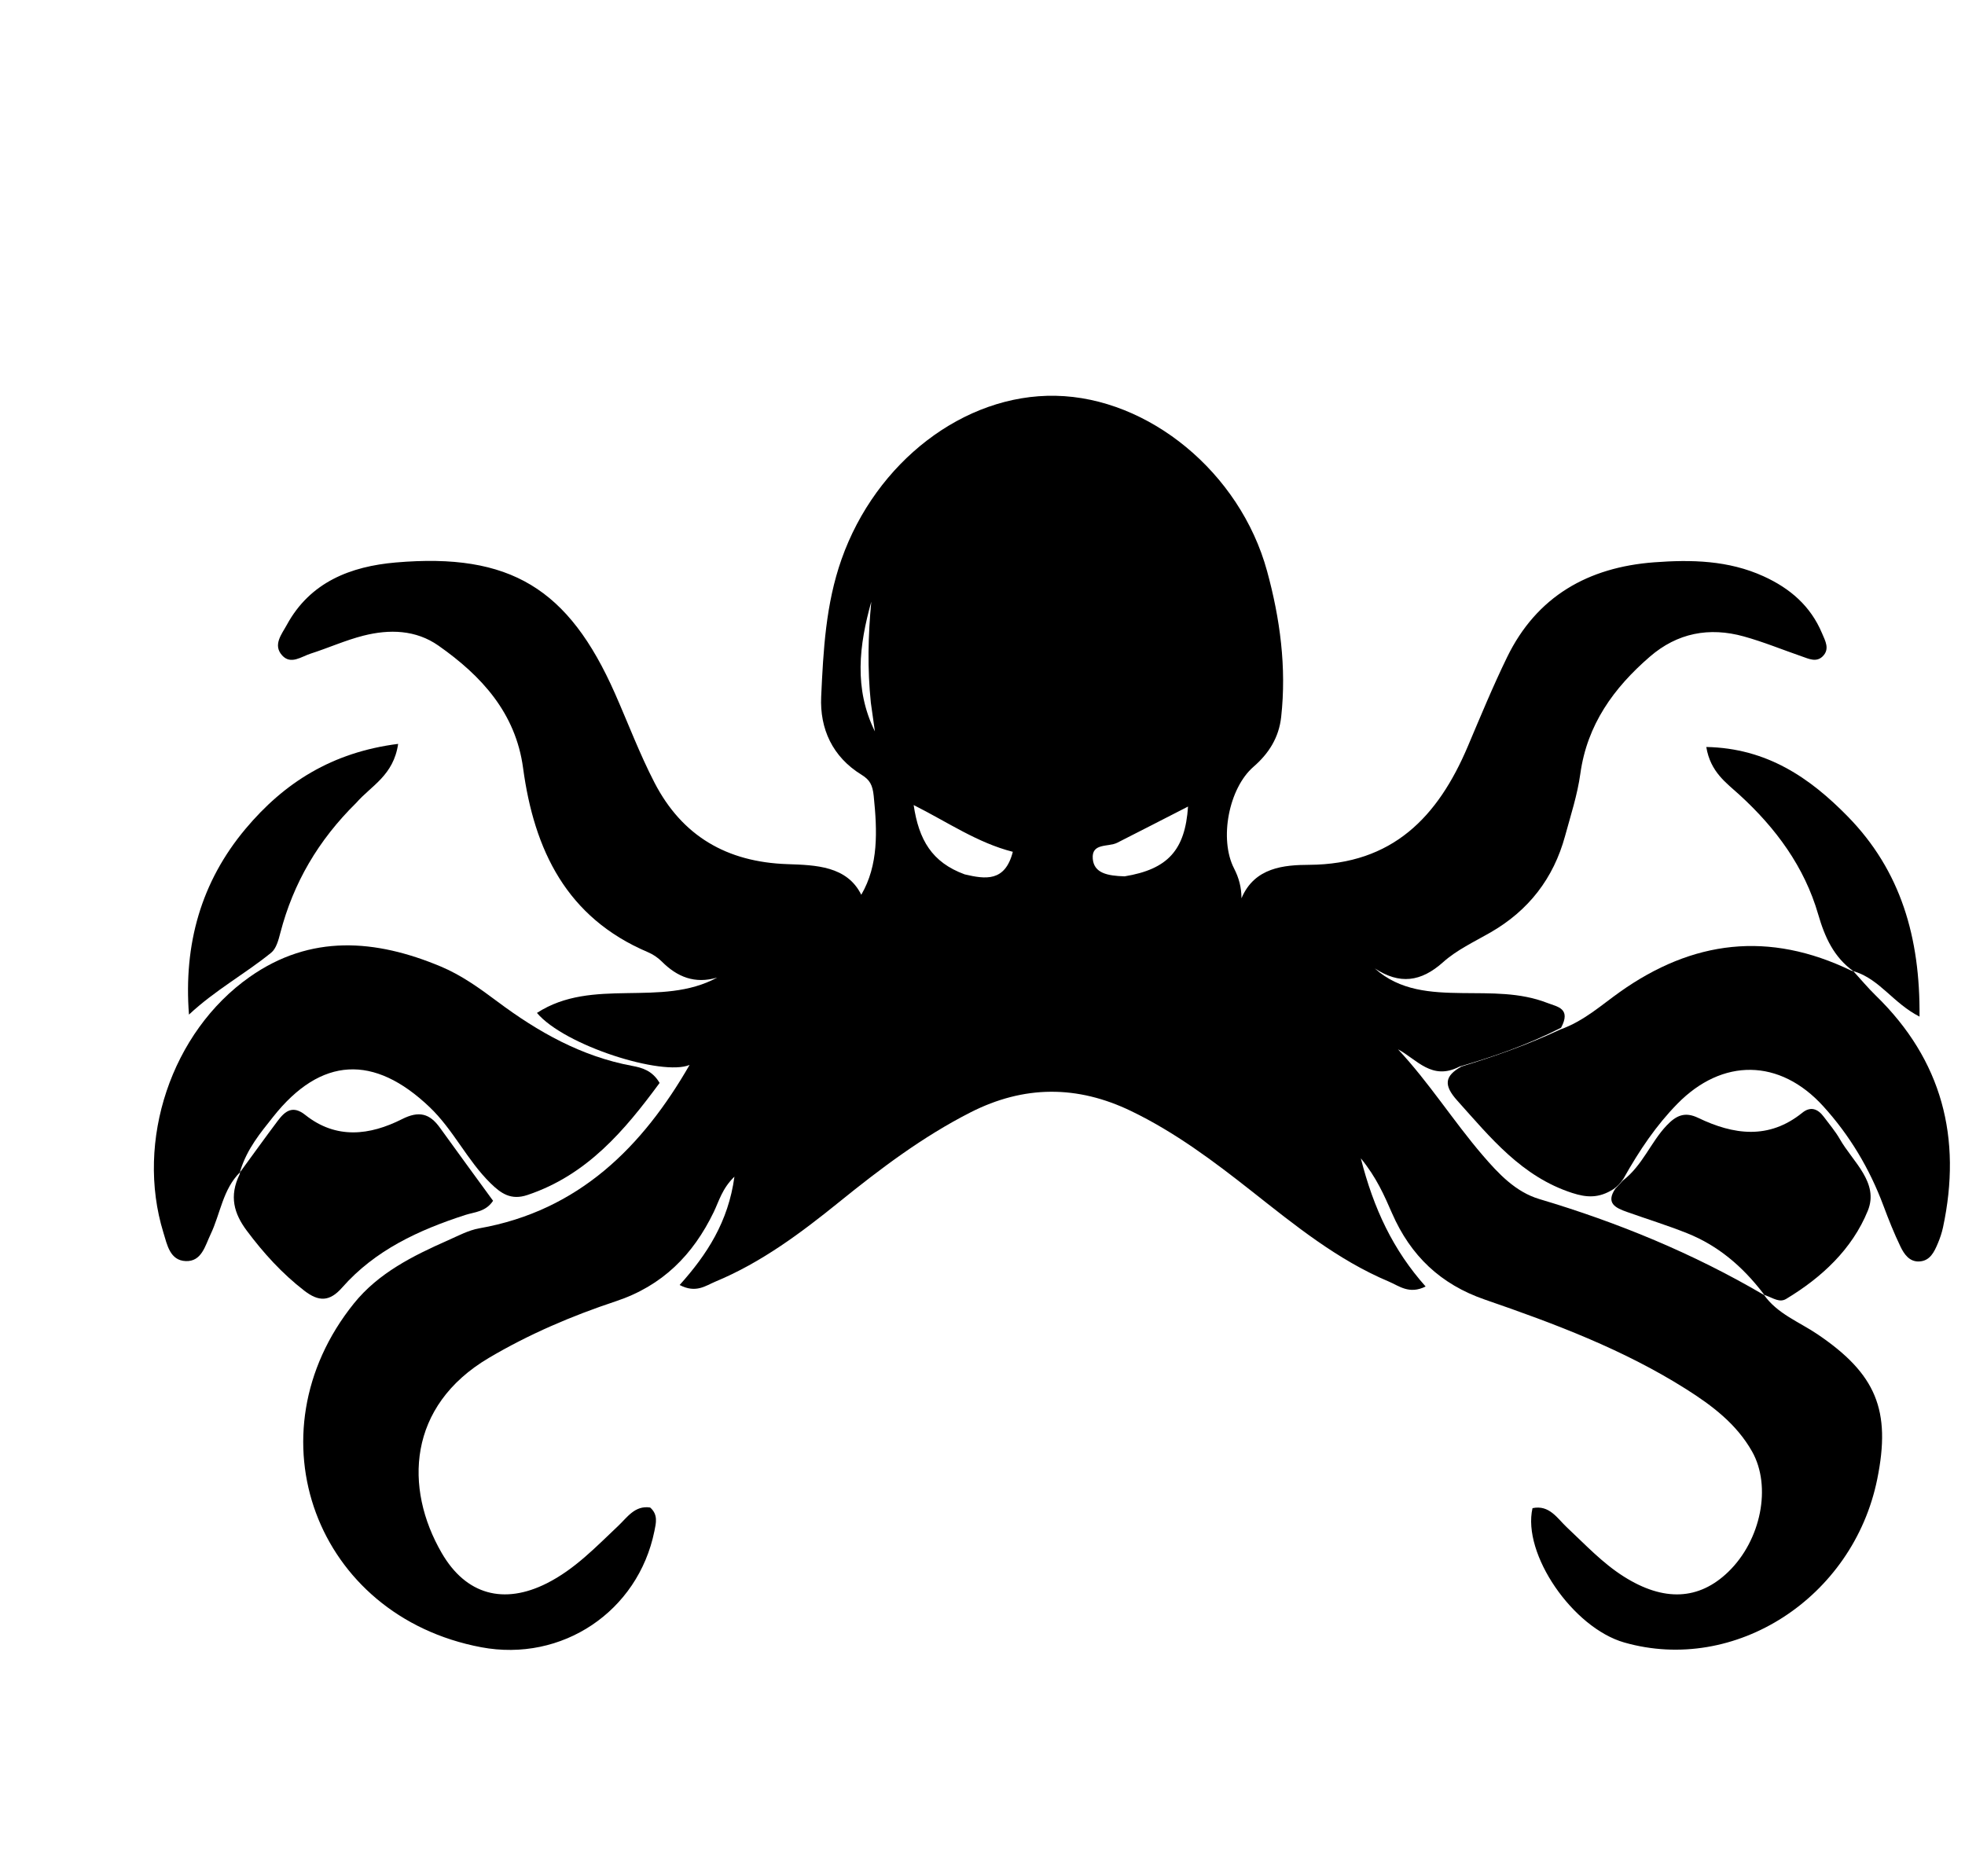
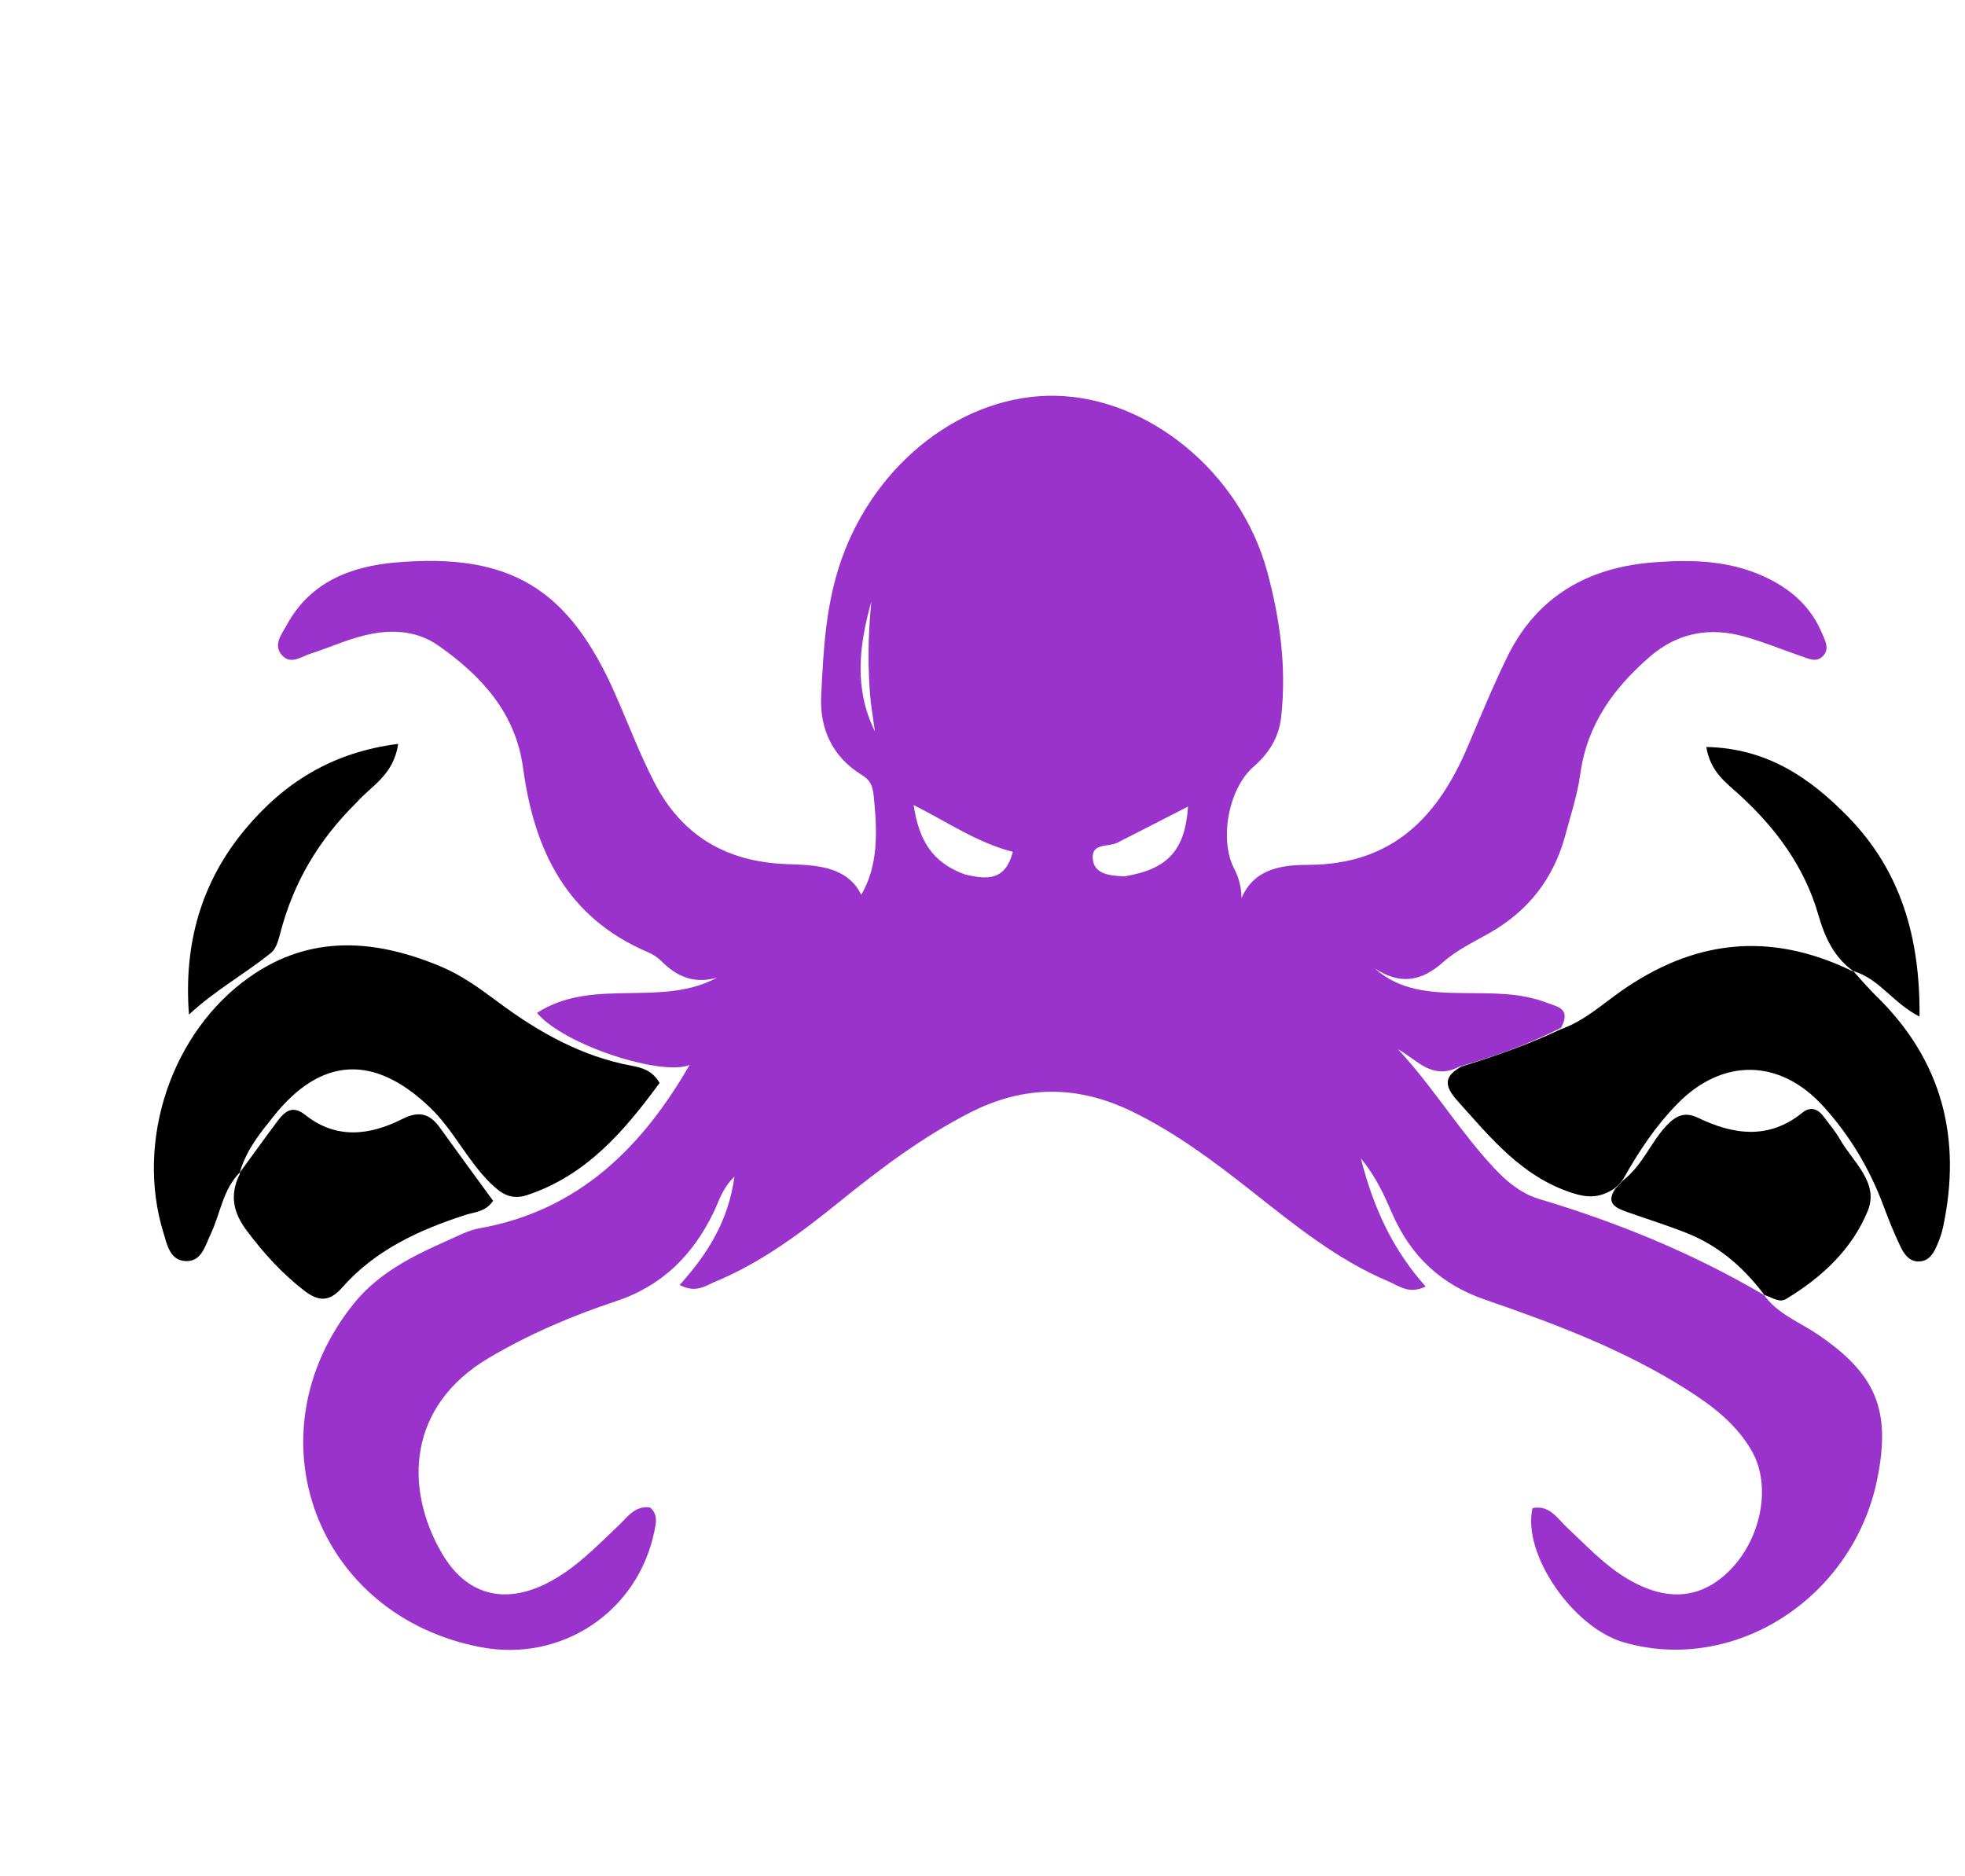
<svg xmlns="http://www.w3.org/2000/svg" version="1.1" id="Layer_1" x="0px" y="0px" width="100%" viewBox="0 0 352 336" enable-background="new 0 0 352 336" xml:space="preserve">
-   <path fill="#000000" opacity="1" stroke="none" d=" M315.985,231.972   C318.392,235.386 322.284,236.809 325.566,239.028   C336.064,246.125 338.799,252.626 336.274,265.016   C331.942,286.281 310.798,299.923 290.958,294.255   C281.734,291.62 272.652,278.383 274.526,270.19   C277.553,269.55 278.966,272.023 280.682,273.628   C283.968,276.701 287.034,280.009 290.871,282.438   C298.036,286.974 304.341,286.686 309.603,281.593   C315.458,275.926 317.392,266.302 313.862,260.046   C311.072,255.099 306.69,251.799 302.001,248.836   C290.783,241.748 278.447,237.118 266.007,232.832   C258.027,230.082 252.691,224.95 249.376,217.386   C247.983,214.206 246.617,210.998 243.772,207.516   C246.064,216.544 249.555,223.946 255.38,230.481   C252.43,231.95 250.607,230.361 248.77,229.588   C239.593,225.724 231.954,219.499 224.229,213.408   C217.42,208.04 210.498,202.849 202.631,199.05   C192.965,194.383 183.422,194.413 173.837,199.291   C165.312,203.629 157.742,209.342 150.351,215.322   C143.466,220.891 136.4,226.176 128.152,229.604   C126.4,230.332 124.678,231.746 121.747,230.211   C126.63,224.775 130.47,218.878 131.562,210.802   C129.355,212.931 128.806,215.174 127.856,217.139   C124.141,224.819 118.682,230.346 110.317,233.125   C102.427,235.746 94.76,239.016 87.545,243.288   C73.022,251.886 72.36,266.58 79.143,278.249   C83.5,285.744 90.269,287.514 97.941,283.658   C102.963,281.134 106.742,277.142 110.74,273.369   C112.356,271.845 113.721,269.663 116.463,270.075   C117.92,271.34 117.517,272.871 117.226,274.305   C114.302,288.709 100.666,297.835 86.192,295.105   C56.567,289.518 44.49,257.021 63.395,233.517   C67.783,228.062 73.974,224.978 80.26,222.201   C82.086,221.394 83.918,220.4 85.848,220.059   C103.764,216.898 115.147,205.354 123.528,190.784   C118.663,192.848 101.123,187.324 96.186,181.466   C106.191,174.982 118.41,180.607 128.482,175.129   C124.476,176.323 121.304,175.025 118.544,172.254   C117.853,171.559 116.969,170.968 116.065,170.585   C101.494,164.399 95.686,152.303 93.703,137.593   C92.372,127.723 86.255,121.078 78.546,115.668   C74.485,112.817 69.746,112.701 65.091,113.883   C61.879,114.699 58.816,116.084 55.649,117.097   C53.989,117.627 52.102,119.131 50.547,117.424   C48.829,115.54 50.473,113.615 51.377,111.953   C55.564,104.251 62.856,101.463 70.895,100.77   C91.383,99.002 101.849,105.42 110.162,124.236   C112.516,129.565 114.571,135.045 117.241,140.209   C122.185,149.767 130.177,154.443 141.045,154.812   C146.12,154.984 151.73,155.136 154.284,160.299   C157.381,155 157.159,148.893 156.513,142.604   C156.31,140.624 155.827,139.721 154.309,138.785   C149.13,135.591 146.836,130.573 147.102,124.802   C147.484,116.522 147.919,108.221 150.741,100.216   C156.886,82.787 172.672,70.579 189.105,70.906   C205.763,71.237 222.132,84.615 226.973,102.299   C229.303,110.813 230.486,119.552 229.502,128.45   C229.094,132.15 227.279,135 224.532,137.382   C220.128,141.202 218.352,150.311 221.067,155.591   C221.932,157.274 222.392,158.979 222.392,160.936   C224.72,155.356 230.104,154.96 234.505,154.936   C249.463,154.853 257.576,146.353 262.923,133.745   C265.198,128.38 267.42,122.983 269.968,117.746   C275.287,106.815 284.519,101.624 296.313,100.739   C302.971,100.239 309.617,100.374 315.92,103.245   C320.673,105.409 324.338,108.57 326.386,113.44   C326.959,114.803 327.839,116.281 326.494,117.598   C325.357,118.711 323.99,118.017 322.741,117.586   C319.281,116.391 315.88,114.988 312.36,114.014   C306.183,112.305 300.474,113.383 295.542,117.648   C289.066,123.249 284.309,129.816 283.092,138.625   C282.572,142.393 281.365,146.074 280.361,149.765   C278.292,157.369 273.824,163.132 266.969,167.068   C264.082,168.726 260.96,170.18 258.519,172.367   C254.517,175.951 250.695,176.396 246.27,173.489   C250.749,177.535 256.367,177.84 261.924,177.91   C267.102,177.975 272.273,177.759 277.201,179.686   C278.939,180.365 281.505,180.634 279.642,184.125   C273.605,187.191 267.747,189.245 261.439,191.087   C256.5,193.659 253.819,189.797 250.428,187.985   C256.01,193.955 260.332,200.837 265.595,206.969   C268.44,210.284 271.506,213.551 275.755,214.816   C289.856,219.014 303.344,224.569 316.022,232.015   C316.009,232.001 315.985,231.972 315.985,231.972  M201.462,156.999   C209.203,155.727 212.3,152.298 212.818,144.496   C208.613,146.648 204.379,148.832 200.128,150.983   C198.53,151.791 195.504,150.955 195.753,153.859   C195.974,156.439 198.398,156.908 201.462,156.999  M172.813,156.647   C176.496,157.505 180.041,158.054 181.431,152.604   C175.091,150.987 169.869,147.35 163.667,144.225   C164.596,150.447 166.912,154.487 172.813,156.647  M155.998,125.891   C155.375,119.85 155.5,113.819 156.078,107.798   C153.897,115.58 152.933,123.351 156.725,131.036   C156.517,129.594 156.308,128.152 155.998,125.891  z" />
+   <path fill="#9933CC" opacity="1" stroke="none" d=" M315.985,231.972   C318.392,235.386 322.284,236.809 325.566,239.028   C336.064,246.125 338.799,252.626 336.274,265.016   C331.942,286.281 310.798,299.923 290.958,294.255   C281.734,291.62 272.652,278.383 274.526,270.19   C277.553,269.55 278.966,272.023 280.682,273.628   C283.968,276.701 287.034,280.009 290.871,282.438   C298.036,286.974 304.341,286.686 309.603,281.593   C315.458,275.926 317.392,266.302 313.862,260.046   C311.072,255.099 306.69,251.799 302.001,248.836   C290.783,241.748 278.447,237.118 266.007,232.832   C258.027,230.082 252.691,224.95 249.376,217.386   C247.983,214.206 246.617,210.998 243.772,207.516   C246.064,216.544 249.555,223.946 255.38,230.481   C252.43,231.95 250.607,230.361 248.77,229.588   C239.593,225.724 231.954,219.499 224.229,213.408   C217.42,208.04 210.498,202.849 202.631,199.05   C192.965,194.383 183.422,194.413 173.837,199.291   C165.312,203.629 157.742,209.342 150.351,215.322   C143.466,220.891 136.4,226.176 128.152,229.604   C126.4,230.332 124.678,231.746 121.747,230.211   C126.63,224.775 130.47,218.878 131.562,210.802   C129.355,212.931 128.806,215.174 127.856,217.139   C124.141,224.819 118.682,230.346 110.317,233.125   C102.427,235.746 94.76,239.016 87.545,243.288   C73.022,251.886 72.36,266.58 79.143,278.249   C83.5,285.744 90.269,287.514 97.941,283.658   C102.963,281.134 106.742,277.142 110.74,273.369   C112.356,271.845 113.721,269.663 116.463,270.075   C117.92,271.34 117.517,272.871 117.226,274.305   C114.302,288.709 100.666,297.835 86.192,295.105   C56.567,289.518 44.49,257.021 63.395,233.517   C67.783,228.062 73.974,224.978 80.26,222.201   C82.086,221.394 83.918,220.4 85.848,220.059   C103.764,216.898 115.147,205.354 123.528,190.784   C118.663,192.848 101.123,187.324 96.186,181.466   C106.191,174.982 118.41,180.607 128.482,175.129   C124.476,176.323 121.304,175.025 118.544,172.254   C117.853,171.559 116.969,170.968 116.065,170.585   C101.494,164.399 95.686,152.303 93.703,137.593   C92.372,127.723 86.255,121.078 78.546,115.668   C74.485,112.817 69.746,112.701 65.091,113.883   C61.879,114.699 58.816,116.084 55.649,117.097   C53.989,117.627 52.102,119.131 50.547,117.424   C48.829,115.54 50.473,113.615 51.377,111.953   C55.564,104.251 62.856,101.463 70.895,100.77   C91.383,99.002 101.849,105.42 110.162,124.236   C112.516,129.565 114.571,135.045 117.241,140.209   C122.185,149.767 130.177,154.443 141.045,154.812   C146.12,154.984 151.73,155.136 154.284,160.299   C157.381,155 157.159,148.893 156.513,142.604   C156.31,140.624 155.827,139.721 154.309,138.785   C149.13,135.591 146.836,130.573 147.102,124.802   C147.484,116.522 147.919,108.221 150.741,100.216   C156.886,82.787 172.672,70.579 189.105,70.906   C205.763,71.237 222.132,84.615 226.973,102.299   C229.303,110.813 230.486,119.552 229.502,128.45   C229.094,132.15 227.279,135 224.532,137.382   C220.128,141.202 218.352,150.311 221.067,155.591   C221.932,157.274 222.392,158.979 222.392,160.936   C224.72,155.356 230.104,154.96 234.505,154.936   C249.463,154.853 257.576,146.353 262.923,133.745   C265.198,128.38 267.42,122.983 269.968,117.746   C275.287,106.815 284.519,101.624 296.313,100.739   C302.971,100.239 309.617,100.374 315.92,103.245   C320.673,105.409 324.338,108.57 326.386,113.44   C326.959,114.803 327.839,116.281 326.494,117.598   C325.357,118.711 323.99,118.017 322.741,117.586   C319.281,116.391 315.88,114.988 312.36,114.014   C306.183,112.305 300.474,113.383 295.542,117.648   C289.066,123.249 284.309,129.816 283.092,138.625   C282.572,142.393 281.365,146.074 280.361,149.765   C278.292,157.369 273.824,163.132 266.969,167.068   C264.082,168.726 260.96,170.18 258.519,172.367   C254.517,175.951 250.695,176.396 246.27,173.489   C250.749,177.535 256.367,177.84 261.924,177.91   C267.102,177.975 272.273,177.759 277.201,179.686   C278.939,180.365 281.505,180.634 279.642,184.125   C273.605,187.191 267.747,189.245 261.439,191.087   C256.5,193.659 253.819,189.797 250.428,187.985   C256.01,193.955 260.332,200.837 265.595,206.969   C268.44,210.284 271.506,213.551 275.755,214.816   C289.856,219.014 303.344,224.569 316.022,232.015   C316.009,232.001 315.985,231.972 315.985,231.972  M201.462,156.999   C209.203,155.727 212.3,152.298 212.818,144.496   C208.613,146.648 204.379,148.832 200.128,150.983   C198.53,151.791 195.504,150.955 195.753,153.859   C195.974,156.439 198.398,156.908 201.462,156.999  M172.813,156.647   C176.496,157.505 180.041,158.054 181.431,152.604   C175.091,150.987 169.869,147.35 163.667,144.225   C164.596,150.447 166.912,154.487 172.813,156.647  M155.998,125.891   C155.375,119.85 155.5,113.819 156.078,107.798   C153.897,115.58 152.933,123.351 156.725,131.036   C156.517,129.594 156.308,128.152 155.998,125.891  z" />
  <path fill="#000000" opacity="1" stroke="none" d=" M261.803,191.068   C267.747,189.245 273.605,187.191 279.489,184.441   C283.731,182.932 286.827,180.086 290.186,177.705   C303.184,168.489 316.822,166.719 331.668,173.914   C332.009,173.998 331.984,173.971 331.984,173.971   C333.327,175.438 334.6,176.976 336.023,178.36   C347.915,189.928 351.483,203.896 348.06,219.888   C347.852,220.859 347.529,221.818 347.143,222.733   C346.489,224.281 345.744,225.91 343.78,225.995   C342.043,226.07 341.093,224.68 340.452,223.353   C339.301,220.965 338.315,218.49 337.387,216.003   C334.915,209.379 331.354,203.409 326.608,198.186   C318.828,189.624 308.531,189.501 300.447,197.776   C296.702,201.61 293.717,205.997 290.827,211.149   C290.184,212.097 289.776,212.522 289.004,213.049   C286.41,214.69 284.241,214.565 281.636,213.721   C272.601,210.793 267.019,203.83 261.036,197.159   C258.558,194.396 258.778,192.755 261.803,191.068  z" />
  <path fill="#000000" opacity="1" stroke="none" d=" M43.02,209.988   C39.9,213.065 39.494,217.426 37.72,221.139   C36.742,223.186 36.124,226.028 33.288,225.928   C30.439,225.827 29.941,223.001 29.271,220.825   C24.213,204.408 30.693,184.892 44.732,175.017   C55.652,167.335 67.277,168.263 78.956,173.151   C82.652,174.698 85.918,177.049 89.129,179.45   C96.4,184.885 104.167,189.27 113.252,190.955   C114.993,191.277 116.855,191.779 118.158,194.012   C111.907,202.503 105.178,210.519 94.463,214.093   C91.544,215.067 89.762,213.832 87.87,211.976   C83.685,207.873 81.245,202.438 76.967,198.352   C67.017,188.849 57.495,189.274 48.939,200.069   C46.674,202.926 44.297,205.761 43.07,209.671   C42.999,210.008 43.02,209.988 43.02,209.988  z" />
  <path fill="#000000" opacity="1" stroke="none" d=" M289.368,212.947   C289.776,212.522 290.184,212.097 290.71,211.499   C294.251,208.783 295.686,204.655 298.546,201.641   C300.238,199.857 301.787,199.107 304.193,200.264   C310.542,203.317 316.851,204.204 322.864,199.346   C324.335,198.157 325.644,198.651 326.692,200.06   C327.682,201.39 328.776,202.666 329.593,204.097   C331.904,208.147 336.644,211.862 334.59,216.905   C331.797,223.766 326.368,228.852 319.965,232.703   C318.801,233.402 317.732,232.607 316.325,232.087   C315.985,231.972 316.009,232.001 315.857,231.722   C312.083,226.802 307.69,223.113 302.194,220.924   C298.676,219.522 295.046,218.401 291.473,217.132   C289.457,216.416 287.578,215.595 289.368,212.947  z" />
  <path fill="#000000" opacity="1" stroke="none" d=" M42.992,210.02   C45.235,206.955 47.456,203.856 49.745,200.808   C51.044,199.076 52.414,197.936 54.679,199.739   C60.225,204.155 66.236,203.414 72.027,200.491   C75.054,198.962 76.972,199.483 78.801,202.027   C81.971,206.434 85.185,210.809 88.326,215.123   C86.995,217.124 85.022,217.123 83.34,217.667   C75.014,220.363 67.194,223.957 61.286,230.674   C59.039,233.228 57.096,233.228 54.508,231.229   C50.514,228.144 47.197,224.485 44.198,220.467   C41.935,217.434 41.002,214.313 42.931,210.372   C43.02,209.988 42.999,210.008 42.992,210.02  z" />
  <path fill="#000000" opacity="1" stroke="none" d=" M63.824,143.823   C57.009,150.533 52.542,158.197 50.219,167.124   C49.891,168.384 49.493,169.939 48.578,170.68   C43.868,174.497 38.489,177.421 33.851,181.769   C32.879,169.131 36.024,157.976 43.996,148.472   C50.888,140.256 59.446,134.773 71.321,133.268   C70.495,138.929 66.538,140.72 63.824,143.823  z" />
  <path fill="#000000" opacity="1" stroke="none" d=" M332.025,174.009   C328.511,171.485 326.896,167.936 325.698,163.799   C323.237,155.302 318.131,148.373 311.624,142.418   C309.262,140.257 306.404,138.346 305.656,133.824   C316.534,134.034 324.243,139.375 330.994,146.271   C340.513,155.994 343.987,167.986 343.853,182.129   C339.11,179.683 336.831,175.562 332.317,174.078   C331.984,173.971 332.009,173.998 332.025,174.009  z" />
</svg>
